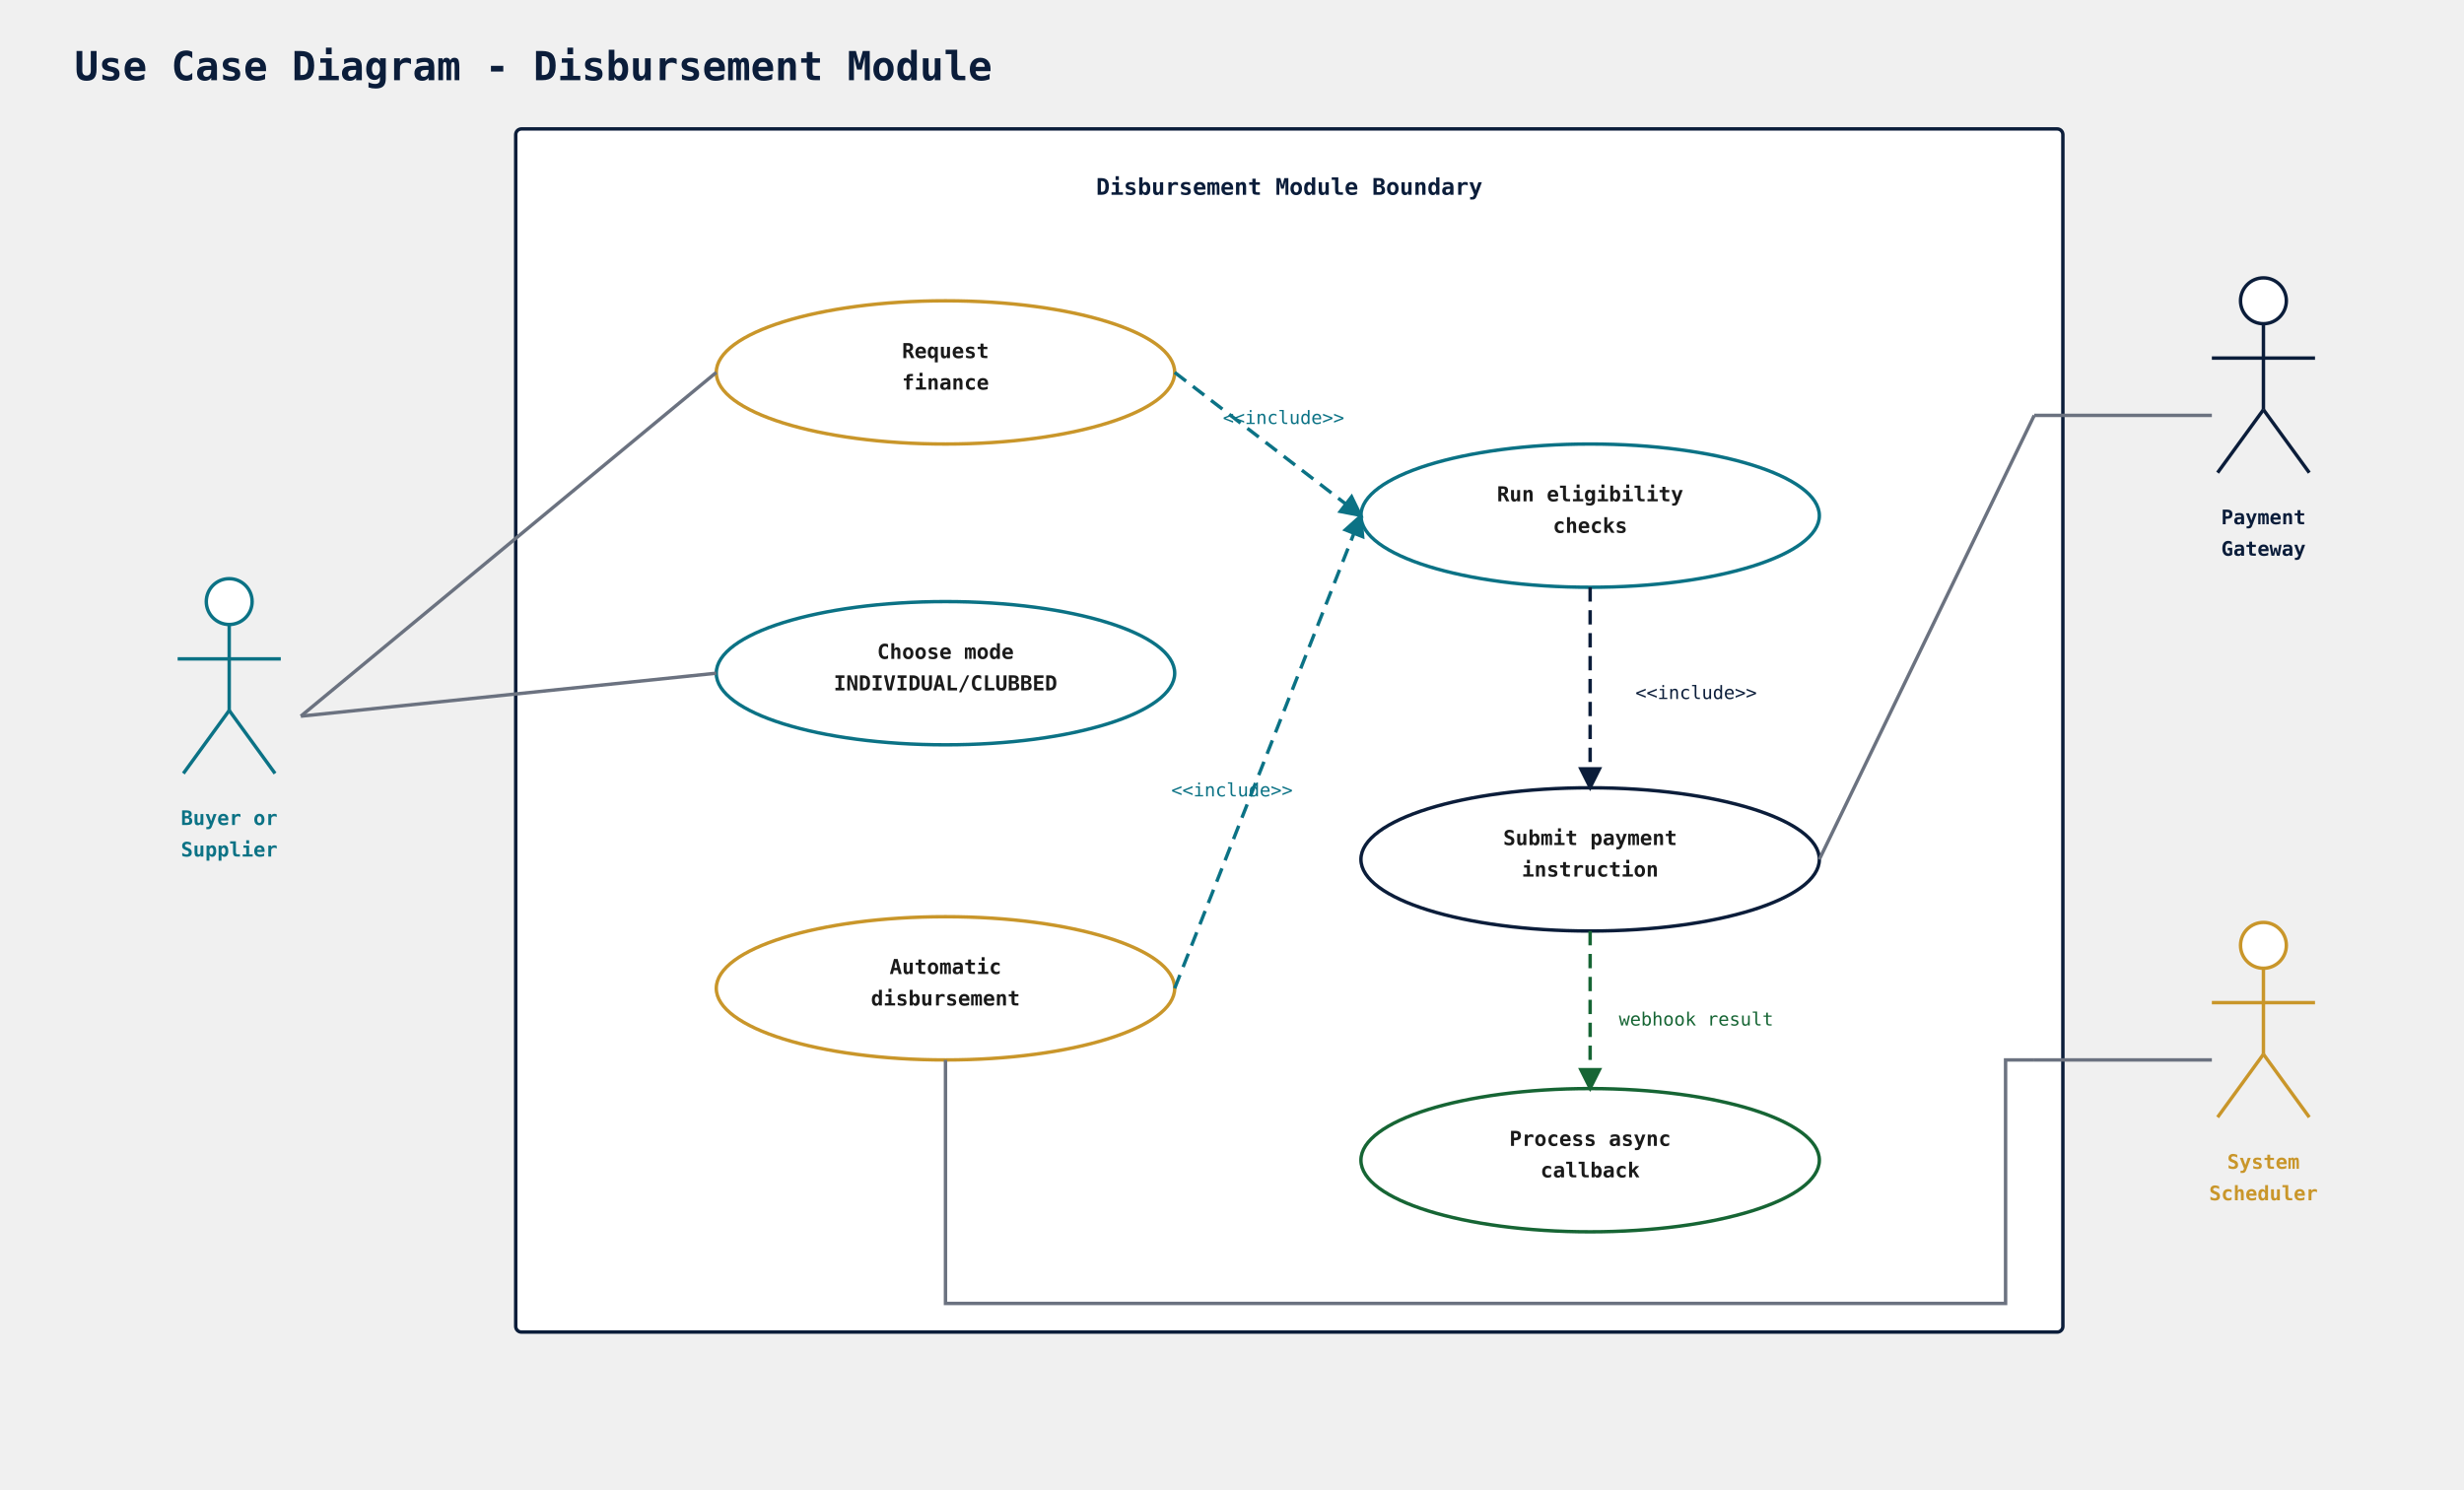
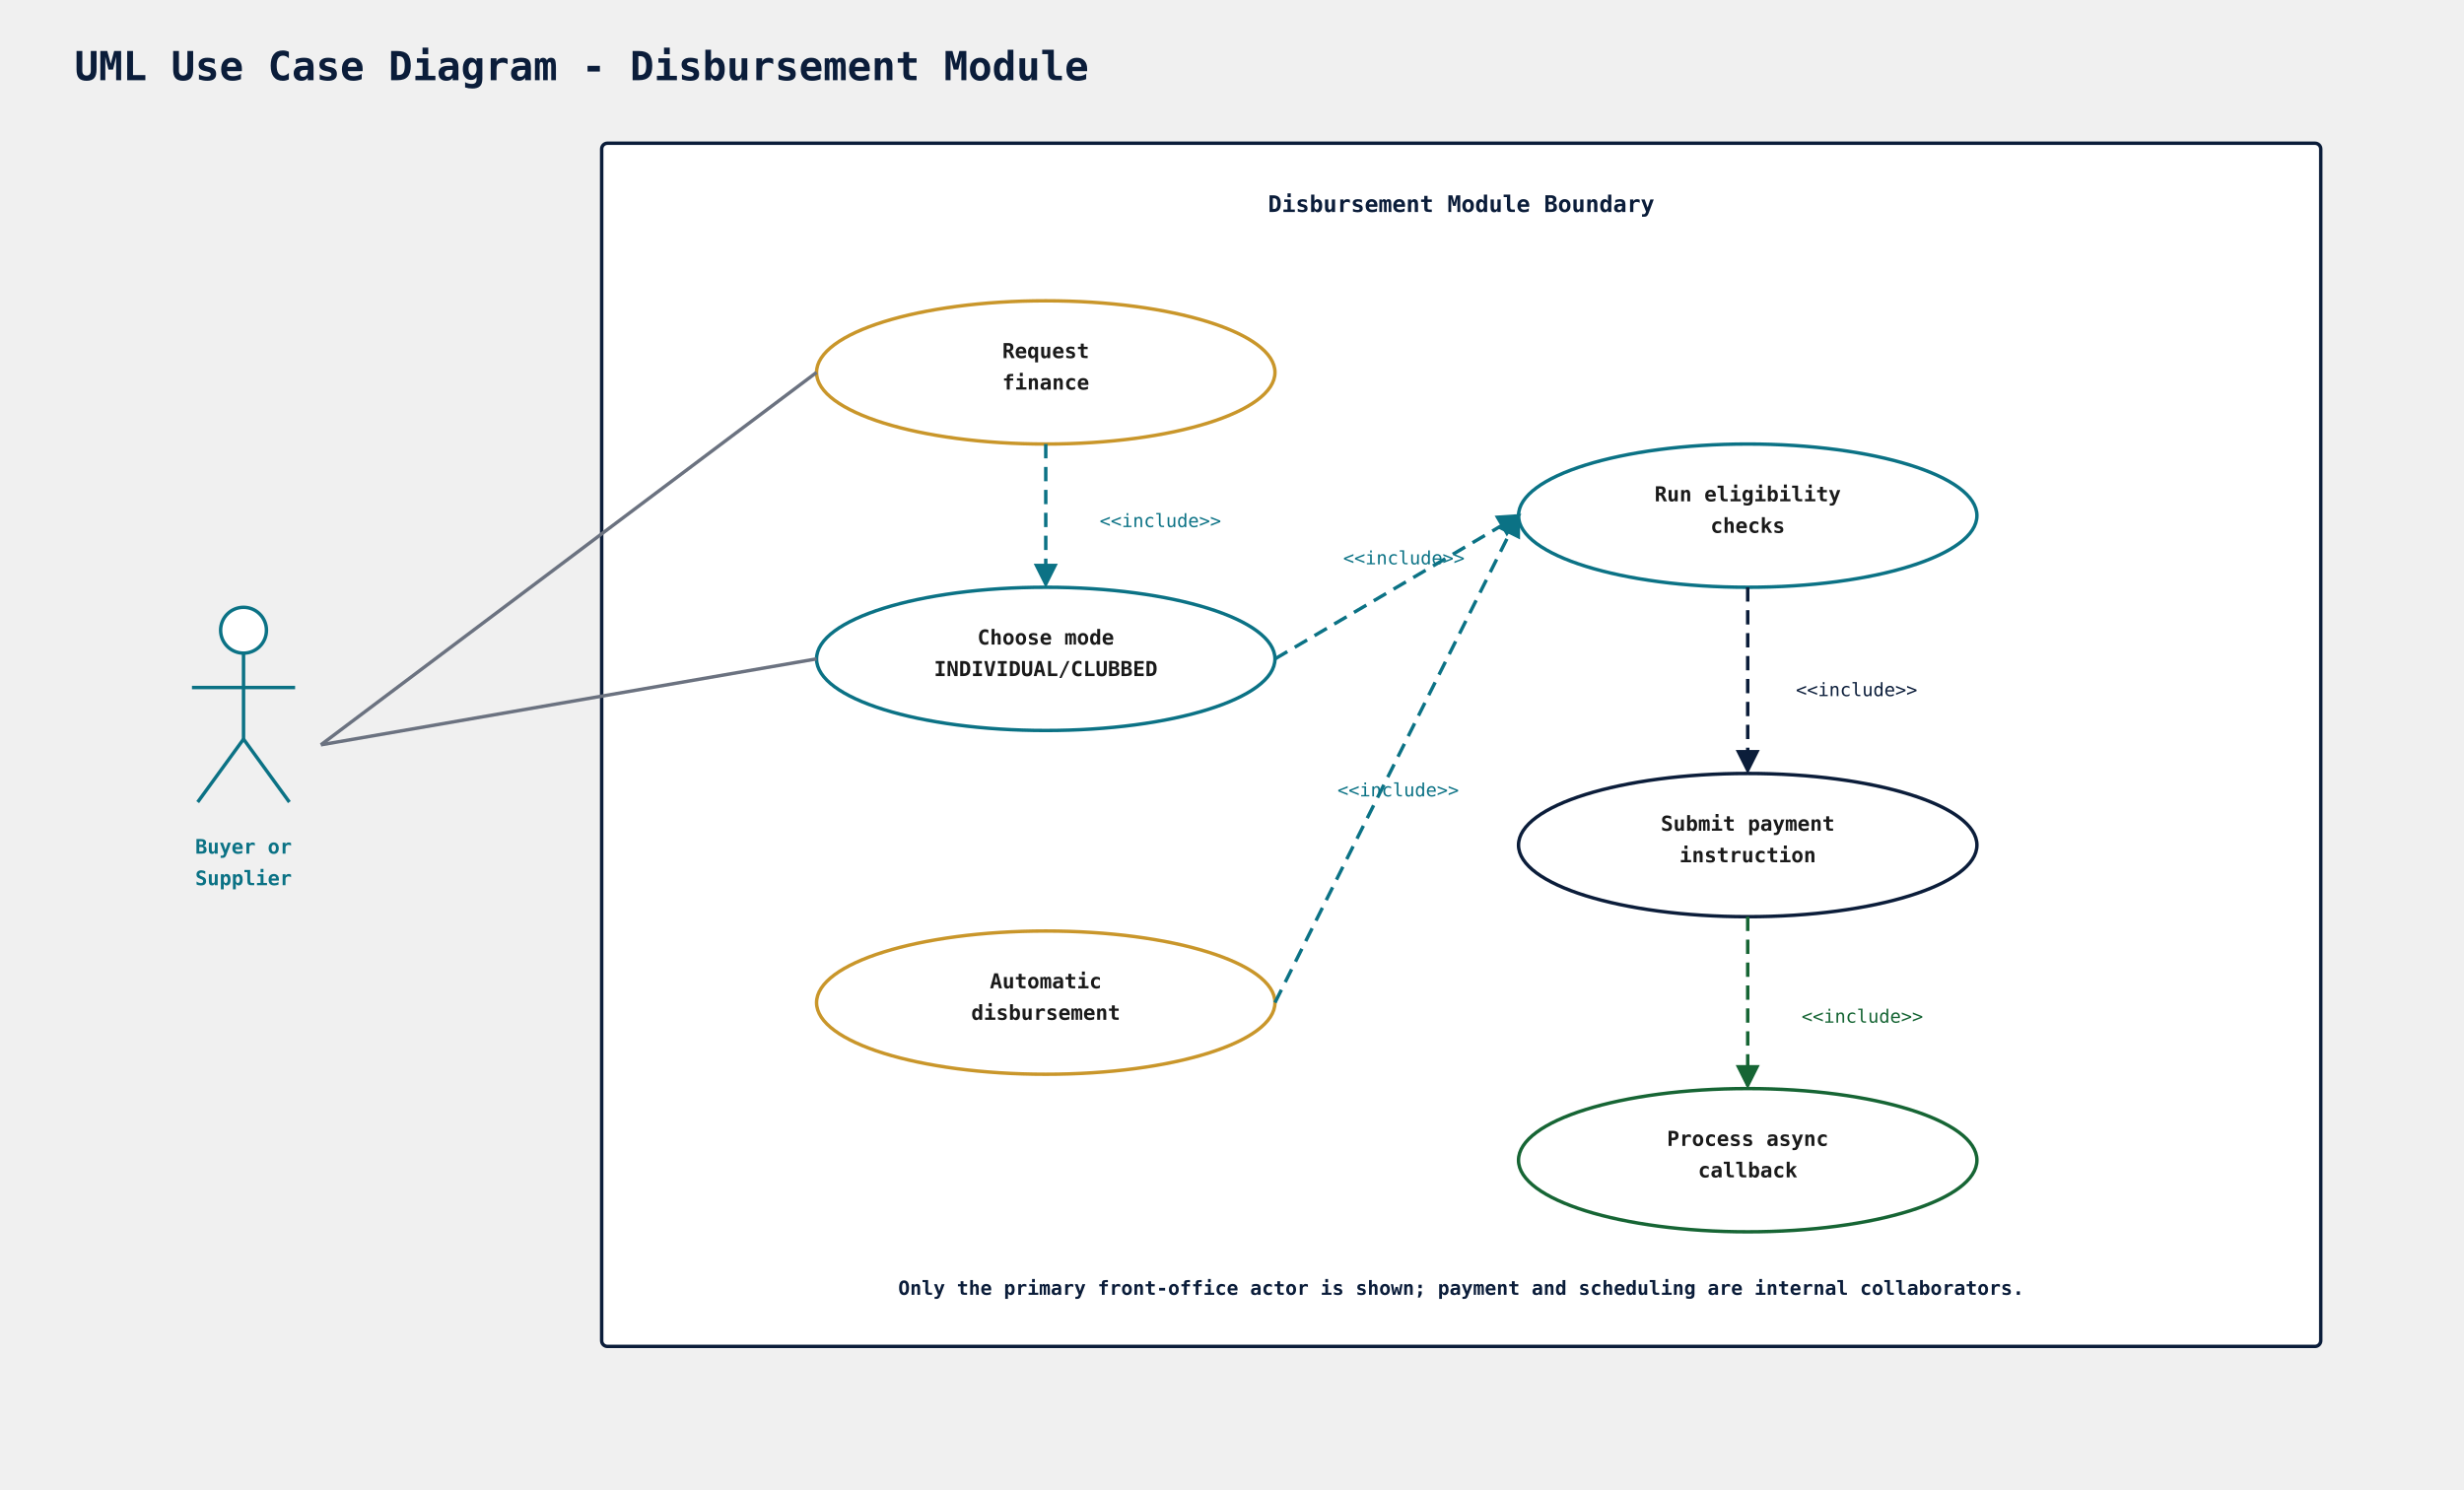
<svg xmlns="http://www.w3.org/2000/svg" viewBox="0 0 860 520" style="width:100%; height:auto;">
  <defs>
    <marker id="arrow_navy" markerWidth="7" markerHeight="7" refX="6" refY="3.5" orient="auto">
      <path d="M0,0 L7,3.5 L0,7 Z" fill="#0B1D3A" />
    </marker>
    <marker id="arrow_teal" markerWidth="7" markerHeight="7" refX="6" refY="3.5" orient="auto">
      <path d="M0,0 L7,3.5 L0,7 Z" fill="#0B7285" />
    </marker>
    <marker id="arrow_gold" markerWidth="7" markerHeight="7" refX="6" refY="3.5" orient="auto">
      <path d="M0,0 L7,3.5 L0,7 Z" fill="#C9962A" />
    </marker>
    <marker id="arrow_green" markerWidth="7" markerHeight="7" refX="6" refY="3.5" orient="auto">
      <path d="M0,0 L7,3.5 L0,7 Z" fill="#166534" />
    </marker>
    <marker id="arrow_red" markerWidth="7" markerHeight="7" refX="6" refY="3.5" orient="auto">
      <path d="M0,0 L7,3.5 L0,7 Z" fill="#B91C1C" />
    </marker>
    <marker id="arrow_gray" markerWidth="7" markerHeight="7" refX="6" refY="3.5" orient="auto">
      <path d="M0,0 L7,3.5 L0,7 Z" fill="#6B7280" />
    </marker>
  </defs>
-   <text x="26" y="28" text-anchor="start" font-family="JetBrains Mono, monospace" font-size="14" fill="#0B1D3A" font-weight="700">Use Case Diagram - Disbursement Module</text>
-   <rect x="180" y="45" width="540" height="420" rx="2" fill="#FFFFFF" stroke="#0B1D3A" stroke-width="1.2" />
-   <text x="450" y="68" text-anchor="middle" font-family="JetBrains Mono, monospace" font-size="8" fill="#0B1D3A" font-weight="700">Disbursement Module Boundary</text>
-   <circle cx="80" cy="210" r="8" fill="#FFFFFF" stroke="#0B7285" stroke-width="1.2" />
-   <line x1="80" y1="218" x2="80" y2="248" stroke="#0B7285" stroke-width="1.2" />
-   <line x1="62" y1="230" x2="98" y2="230" stroke="#0B7285" stroke-width="1.2" />
-   <line x1="80" y1="248" x2="64" y2="270" stroke="#0B7285" stroke-width="1.2" />
-   <line x1="80" y1="248" x2="96" y2="270" stroke="#0B7285" stroke-width="1.2" />
-   <text x="80" y="288" text-anchor="middle" font-family="JetBrains Mono, monospace" font-size="7" fill="#0B7285" font-weight="700">Buyer or</text>
-   <text x="80" y="299" text-anchor="middle" font-family="JetBrains Mono, monospace" font-size="7" fill="#0B7285" font-weight="700">Supplier</text>
-   <circle cx="790" cy="105" r="8" fill="#FFFFFF" stroke="#0B1D3A" stroke-width="1.2" />
-   <line x1="790" y1="113" x2="790" y2="143" stroke="#0B1D3A" stroke-width="1.2" />
-   <line x1="772" y1="125" x2="808" y2="125" stroke="#0B1D3A" stroke-width="1.2" />
-   <line x1="790" y1="143" x2="774" y2="165" stroke="#0B1D3A" stroke-width="1.2" />
-   <line x1="790" y1="143" x2="806" y2="165" stroke="#0B1D3A" stroke-width="1.2" />
-   <text x="790" y="183" text-anchor="middle" font-family="JetBrains Mono, monospace" font-size="7" fill="#0B1D3A" font-weight="700">Payment</text>
-   <text x="790" y="194" text-anchor="middle" font-family="JetBrains Mono, monospace" font-size="7" fill="#0B1D3A" font-weight="700">Gateway</text>
-   <circle cx="790" cy="330" r="8" fill="#FFFFFF" stroke="#C9962A" stroke-width="1.2" />
-   <line x1="790" y1="338" x2="790" y2="368" stroke="#C9962A" stroke-width="1.2" />
-   <line x1="772" y1="350" x2="808" y2="350" stroke="#C9962A" stroke-width="1.2" />
-   <line x1="790" y1="368" x2="774" y2="390" stroke="#C9962A" stroke-width="1.2" />
-   <line x1="790" y1="368" x2="806" y2="390" stroke="#C9962A" stroke-width="1.2" />
-   <text x="790" y="408" text-anchor="middle" font-family="JetBrains Mono, monospace" font-size="7" fill="#C9962A" font-weight="700">System</text>
-   <text x="790" y="419" text-anchor="middle" font-family="JetBrains Mono, monospace" font-size="7" fill="#C9962A" font-weight="700">Scheduler</text>
-   <ellipse cx="330.0" cy="130.0" rx="80.0" ry="25.0" fill="#FFFFFF" stroke="#C9962A" stroke-width="1.2" />
-   <text x="330" y="125" text-anchor="middle" font-family="JetBrains Mono, monospace" font-size="7.2" fill="#1A1A1A" font-weight="600">Request</text>
-   <text x="330" y="136" text-anchor="middle" font-family="JetBrains Mono, monospace" font-size="7.2" fill="#1A1A1A" font-weight="600">finance</text>
-   <ellipse cx="330.0" cy="235.0" rx="80.0" ry="25.0" fill="#FFFFFF" stroke="#0B7285" stroke-width="1.2" />
-   <text x="330" y="230" text-anchor="middle" font-family="JetBrains Mono, monospace" font-size="7.2" fill="#1A1A1A" font-weight="600">Choose mode</text>
-   <text x="330" y="241" text-anchor="middle" font-family="JetBrains Mono, monospace" font-size="7.2" fill="#1A1A1A" font-weight="600">INDIVIDUAL/CLUBBED</text>
-   <ellipse cx="555.0" cy="180.0" rx="80.0" ry="25.0" fill="#FFFFFF" stroke="#0B7285" stroke-width="1.2" />
-   <text x="555" y="175" text-anchor="middle" font-family="JetBrains Mono, monospace" font-size="7.2" fill="#1A1A1A" font-weight="600">Run eligibility</text>
-   <text x="555" y="186" text-anchor="middle" font-family="JetBrains Mono, monospace" font-size="7.2" fill="#1A1A1A" font-weight="600">checks</text>
-   <ellipse cx="555.0" cy="300.0" rx="80.0" ry="25.0" fill="#FFFFFF" stroke="#0B1D3A" stroke-width="1.2" />
-   <text x="555" y="295" text-anchor="middle" font-family="JetBrains Mono, monospace" font-size="7.2" fill="#1A1A1A" font-weight="600">Submit payment</text>
-   <text x="555" y="306" text-anchor="middle" font-family="JetBrains Mono, monospace" font-size="7.2" fill="#1A1A1A" font-weight="600">instruction</text>
-   <ellipse cx="555.0" cy="405.0" rx="80.0" ry="25.0" fill="#FFFFFF" stroke="#166534" stroke-width="1.2" />
-   <text x="555" y="400" text-anchor="middle" font-family="JetBrains Mono, monospace" font-size="7.2" fill="#1A1A1A" font-weight="600">Process async</text>
-   <text x="555" y="411" text-anchor="middle" font-family="JetBrains Mono, monospace" font-size="7.2" fill="#1A1A1A" font-weight="600">callback</text>
-   <ellipse cx="330.0" cy="345.0" rx="80.0" ry="25.0" fill="#FFFFFF" stroke="#C9962A" stroke-width="1.2" />
-   <text x="330" y="340" text-anchor="middle" font-family="JetBrains Mono, monospace" font-size="7.2" fill="#1A1A1A" font-weight="600">Automatic</text>
-   <text x="330" y="351" text-anchor="middle" font-family="JetBrains Mono, monospace" font-size="7.2" fill="#1A1A1A" font-weight="600">disbursement</text>
-   <line x1="105" y1="250" x2="250" y2="130" stroke="#6B7280" stroke-width="1.2" />
-   <line x1="105" y1="250" x2="250" y2="235" stroke="#6B7280" stroke-width="1.2" />
-   <line x1="772" y1="145" x2="710" y2="145" stroke="#6B7280" stroke-width="1.2" />
-   <line x1="710" y1="145" x2="635" y2="300" stroke="#6B7280" stroke-width="1.2" />
-   <line x1="772" y1="370" x2="710" y2="370" stroke="#6B7280" stroke-width="1.2" />
-   <path d="M 710,370 L 700,370 L 700,455 L 330,455 L 330,370" fill="none" stroke="#6B7280" stroke-width="1.2" />
-   <line x1="410" y1="130" x2="475" y2="180" stroke="#0B7285" stroke-width="1.2" stroke-dasharray="5 3" marker-end="url(#arrow_teal)" />
-   <text x="448" y="148" text-anchor="middle" font-family="JetBrains Mono, monospace" font-size="6.4" fill="#0B7285" font-weight="400">&lt;&lt;include&gt;&gt;</text>
-   <line x1="410" y1="345" x2="475" y2="180" stroke="#0B7285" stroke-width="1.2" stroke-dasharray="5 3" marker-end="url(#arrow_teal)" />
-   <text x="430" y="278" text-anchor="middle" font-family="JetBrains Mono, monospace" font-size="6.4" fill="#0B7285" font-weight="400">&lt;&lt;include&gt;&gt;</text>
-   <line x1="555" y1="205" x2="555" y2="275" stroke="#0B1D3A" stroke-width="1.2" stroke-dasharray="5 3" marker-end="url(#arrow_navy)" />
-   <text x="592" y="244" text-anchor="middle" font-family="JetBrains Mono, monospace" font-size="6.4" fill="#0B1D3A" font-weight="400">&lt;&lt;include&gt;&gt;</text>
-   <line x1="555" y1="325" x2="555" y2="380" stroke="#166534" stroke-width="1.2" stroke-dasharray="5 3" marker-end="url(#arrow_green)" />
-   <text x="592" y="358" text-anchor="middle" font-family="JetBrains Mono, monospace" font-size="6.4" fill="#166534" font-weight="400">webhook result</text>
+   <text x="26" y="28" text-anchor="start" font-family="JetBrains Mono, monospace" font-size="14" fill="#0B1D3A" font-weight="700">UML Use Case Diagram - Disbursement Module</text>
+   <rect x="210" y="50" width="600" height="420" rx="2" fill="#FFFFFF" stroke="#0B1D3A" stroke-width="1.2" />
+   <text x="510" y="74" text-anchor="middle" font-family="JetBrains Mono, monospace" font-size="8" fill="#0B1D3A" font-weight="700">Disbursement Module Boundary</text>
+   <circle cx="85" cy="220" r="8" fill="#FFFFFF" stroke="#0B7285" stroke-width="1.2" />
+   <line x1="85" y1="228" x2="85" y2="258" stroke="#0B7285" stroke-width="1.2" />
+   <line x1="67" y1="240" x2="103" y2="240" stroke="#0B7285" stroke-width="1.2" />
+   <line x1="85" y1="258" x2="69" y2="280" stroke="#0B7285" stroke-width="1.2" />
+   <line x1="85" y1="258" x2="101" y2="280" stroke="#0B7285" stroke-width="1.2" />
+   <text x="85" y="298" text-anchor="middle" font-family="JetBrains Mono, monospace" font-size="7" fill="#0B7285" font-weight="700">Buyer or</text>
+   <text x="85" y="309" text-anchor="middle" font-family="JetBrains Mono, monospace" font-size="7" fill="#0B7285" font-weight="700">Supplier</text>
+   <ellipse cx="365.0" cy="130.0" rx="80.0" ry="25.0" fill="#FFFFFF" stroke="#C9962A" stroke-width="1.2" />
+   <text x="365" y="125" text-anchor="middle" font-family="JetBrains Mono, monospace" font-size="7.2" fill="#1A1A1A" font-weight="600">Request</text>
+   <text x="365" y="136" text-anchor="middle" font-family="JetBrains Mono, monospace" font-size="7.2" fill="#1A1A1A" font-weight="600">finance</text>
+   <ellipse cx="365.0" cy="230.0" rx="80.0" ry="25.0" fill="#FFFFFF" stroke="#0B7285" stroke-width="1.2" />
+   <text x="365" y="225" text-anchor="middle" font-family="JetBrains Mono, monospace" font-size="7.2" fill="#1A1A1A" font-weight="600">Choose mode</text>
+   <text x="365" y="236" text-anchor="middle" font-family="JetBrains Mono, monospace" font-size="7.2" fill="#1A1A1A" font-weight="600">INDIVIDUAL/CLUBBED</text>
+   <ellipse cx="365.0" cy="350.0" rx="80.0" ry="25.0" fill="#FFFFFF" stroke="#C9962A" stroke-width="1.2" />
+   <text x="365" y="345" text-anchor="middle" font-family="JetBrains Mono, monospace" font-size="7.2" fill="#1A1A1A" font-weight="600">Automatic</text>
+   <text x="365" y="356" text-anchor="middle" font-family="JetBrains Mono, monospace" font-size="7.2" fill="#1A1A1A" font-weight="600">disbursement</text>
+   <ellipse cx="610.0" cy="180.0" rx="80.0" ry="25.0" fill="#FFFFFF" stroke="#0B7285" stroke-width="1.2" />
+   <text x="610" y="175" text-anchor="middle" font-family="JetBrains Mono, monospace" font-size="7.2" fill="#1A1A1A" font-weight="600">Run eligibility</text>
+   <text x="610" y="186" text-anchor="middle" font-family="JetBrains Mono, monospace" font-size="7.2" fill="#1A1A1A" font-weight="600">checks</text>
+   <ellipse cx="610.0" cy="295.0" rx="80.0" ry="25.0" fill="#FFFFFF" stroke="#0B1D3A" stroke-width="1.2" />
+   <text x="610" y="290" text-anchor="middle" font-family="JetBrains Mono, monospace" font-size="7.2" fill="#1A1A1A" font-weight="600">Submit payment</text>
+   <text x="610" y="301" text-anchor="middle" font-family="JetBrains Mono, monospace" font-size="7.2" fill="#1A1A1A" font-weight="600">instruction</text>
+   <ellipse cx="610.0" cy="405.0" rx="80.0" ry="25.0" fill="#FFFFFF" stroke="#166534" stroke-width="1.2" />
+   <text x="610" y="400" text-anchor="middle" font-family="JetBrains Mono, monospace" font-size="7.2" fill="#1A1A1A" font-weight="600">Process async</text>
+   <text x="610" y="411" text-anchor="middle" font-family="JetBrains Mono, monospace" font-size="7.2" fill="#1A1A1A" font-weight="600">callback</text>
+   <line x1="112" y1="260" x2="285" y2="130" stroke="#6B7280" stroke-width="1.2" />
+   <line x1="112" y1="260" x2="285" y2="230" stroke="#6B7280" stroke-width="1.2" />
+   <line x1="365" y1="155" x2="365" y2="204" stroke="#0B7285" stroke-width="1.2" stroke-dasharray="5 3" marker-end="url(#arrow_teal)" />
+   <text x="405" y="184" text-anchor="middle" font-family="JetBrains Mono, monospace" font-size="6.4" fill="#0B7285" font-weight="400">&lt;&lt;include&gt;&gt;</text>
+   <line x1="445" y1="230" x2="530" y2="180" stroke="#0B7285" stroke-width="1.2" stroke-dasharray="5 3" marker-end="url(#arrow_teal)" />
+   <text x="490" y="197" text-anchor="middle" font-family="JetBrains Mono, monospace" font-size="6.4" fill="#0B7285" font-weight="400">&lt;&lt;include&gt;&gt;</text>
+   <line x1="445" y1="350" x2="530" y2="180" stroke="#0B7285" stroke-width="1.2" stroke-dasharray="5 3" marker-end="url(#arrow_teal)" />
+   <text x="488" y="278" text-anchor="middle" font-family="JetBrains Mono, monospace" font-size="6.4" fill="#0B7285" font-weight="400">&lt;&lt;include&gt;&gt;</text>
+   <line x1="610" y1="205" x2="610" y2="269" stroke="#0B1D3A" stroke-width="1.2" stroke-dasharray="5 3" marker-end="url(#arrow_navy)" />
+   <text x="648" y="243" text-anchor="middle" font-family="JetBrains Mono, monospace" font-size="6.4" fill="#0B1D3A" font-weight="400">&lt;&lt;include&gt;&gt;</text>
+   <line x1="610" y1="320" x2="610" y2="379" stroke="#166534" stroke-width="1.2" stroke-dasharray="5 3" marker-end="url(#arrow_green)" />
+   <text x="650" y="357" text-anchor="middle" font-family="JetBrains Mono, monospace" font-size="6.4" fill="#166534" font-weight="400">&lt;&lt;include&gt;&gt;</text>
+   <text x="510" y="452" text-anchor="middle" font-family="JetBrains Mono, monospace" font-size="6.8" fill="#0B1D3A" font-weight="700">Only the primary front-office actor is shown; payment and scheduling are internal collaborators.</text>
</svg>
